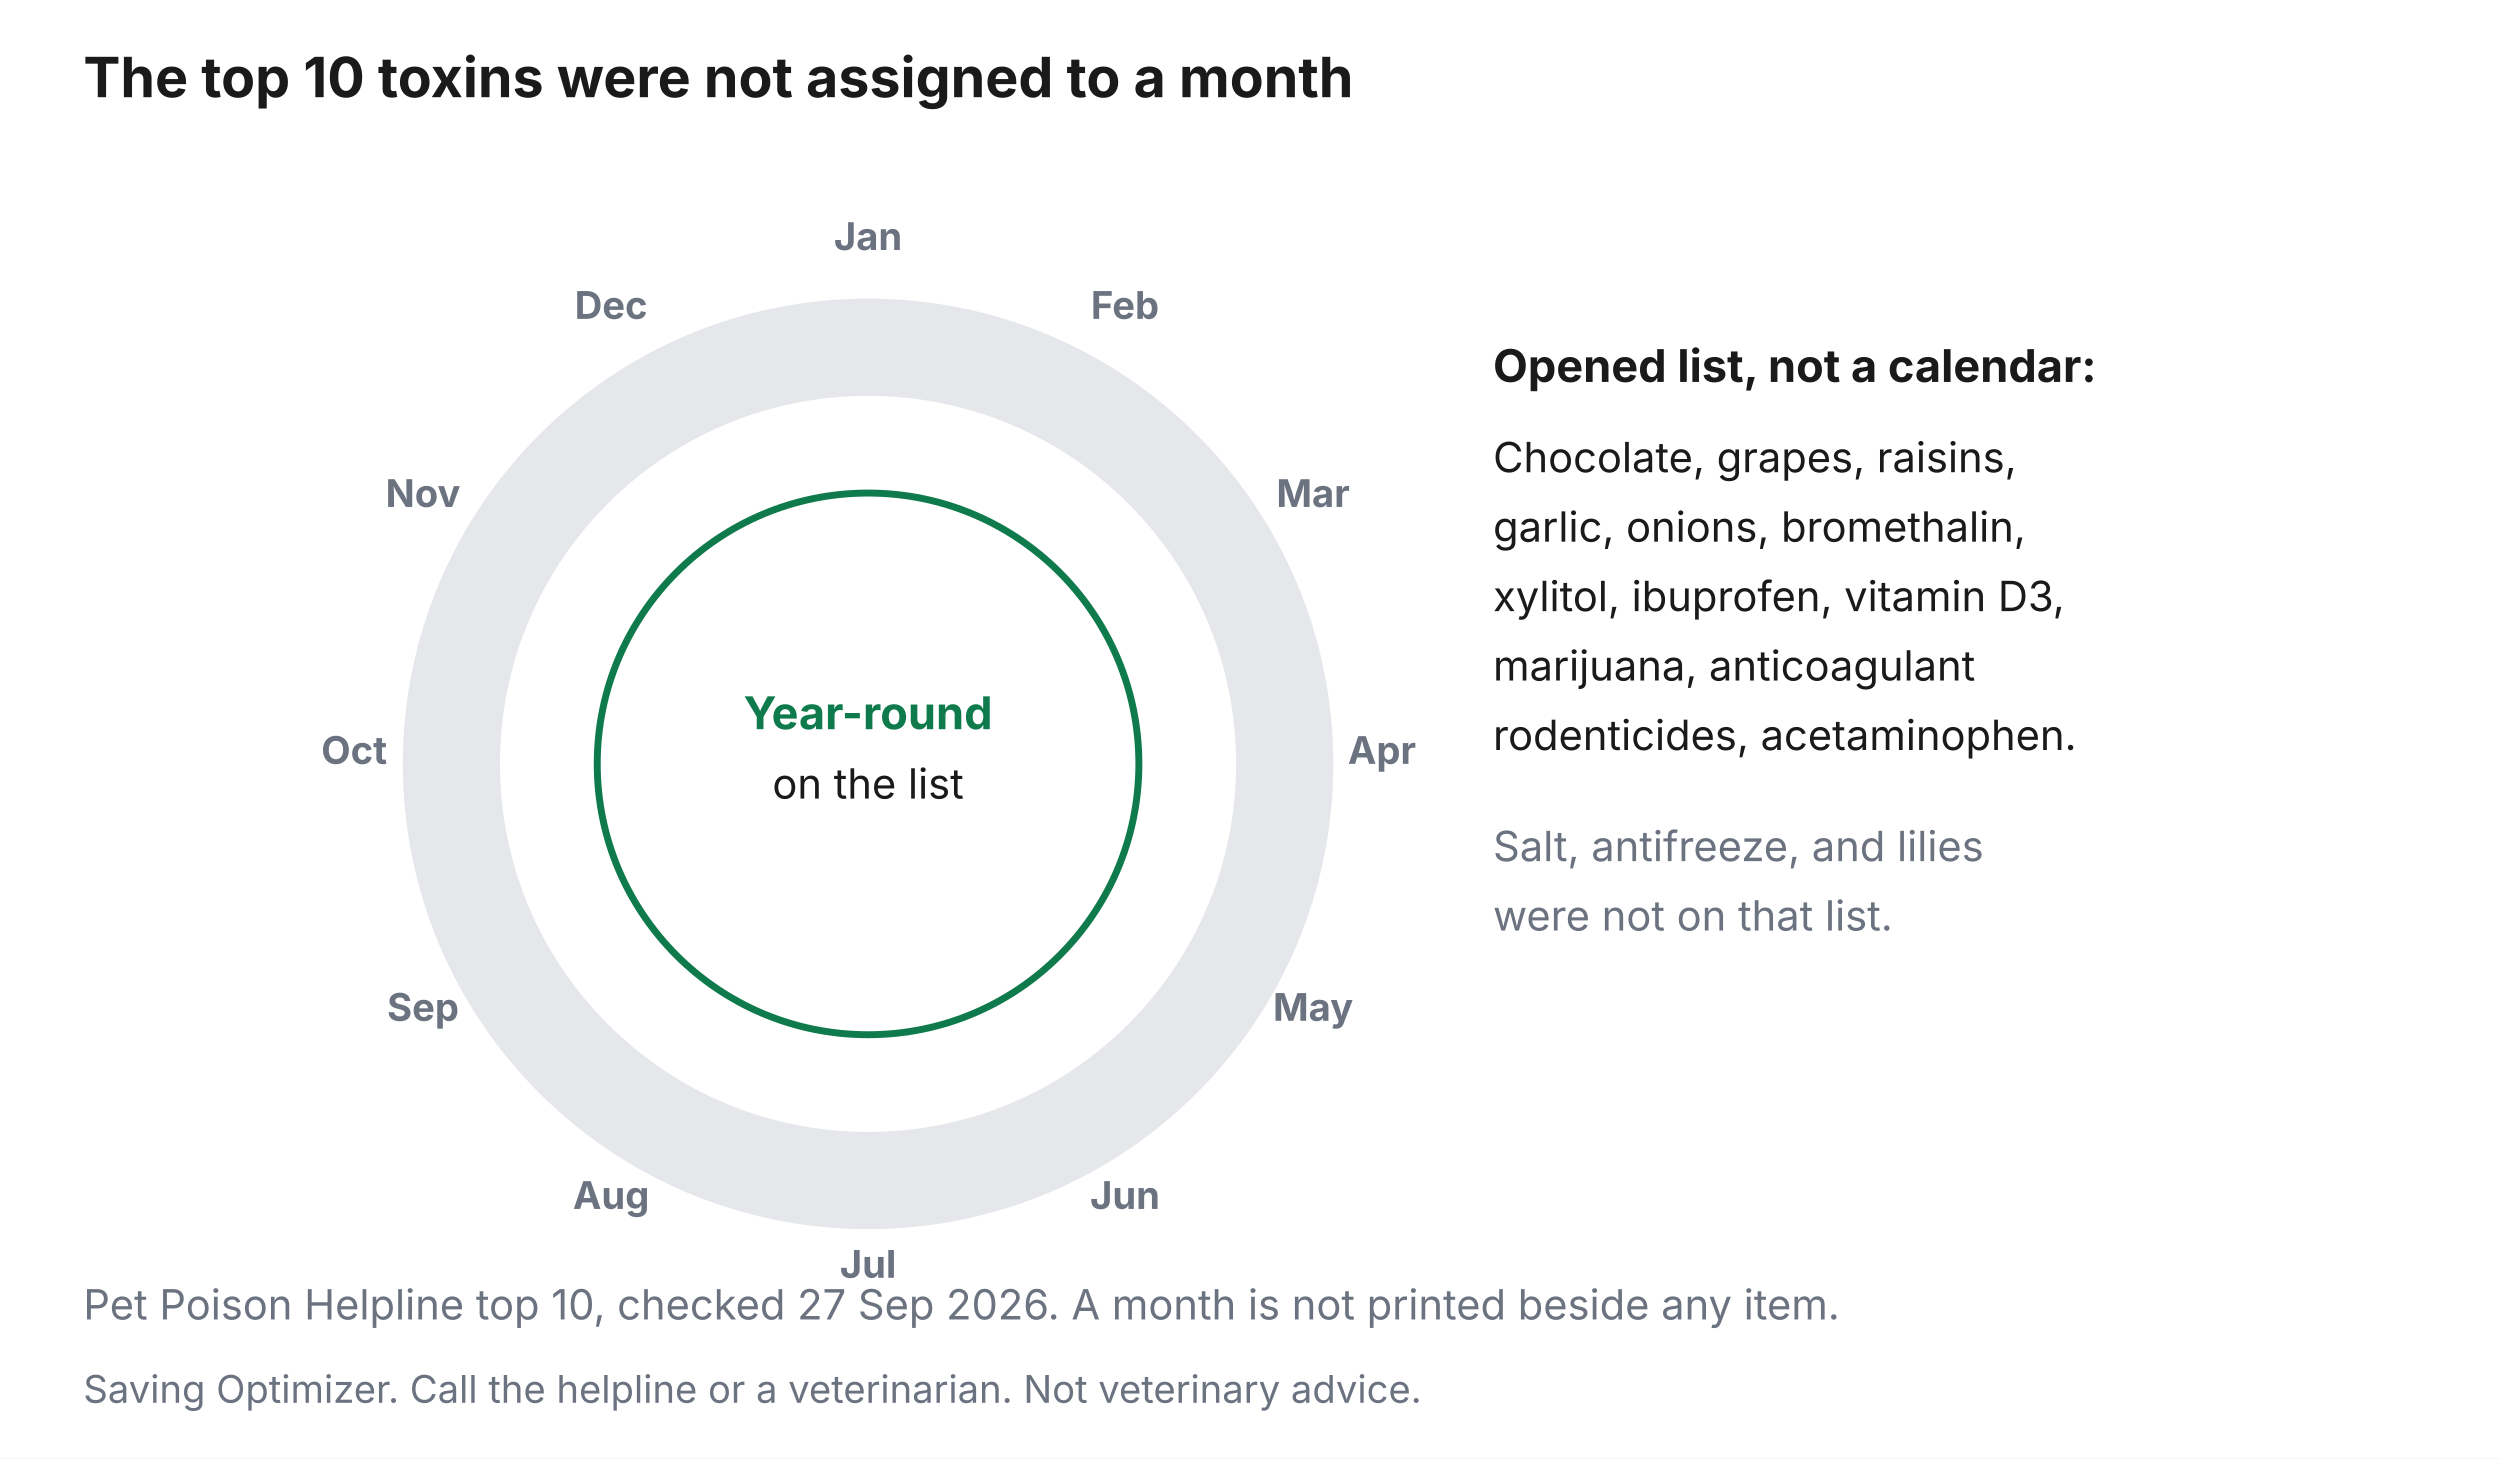
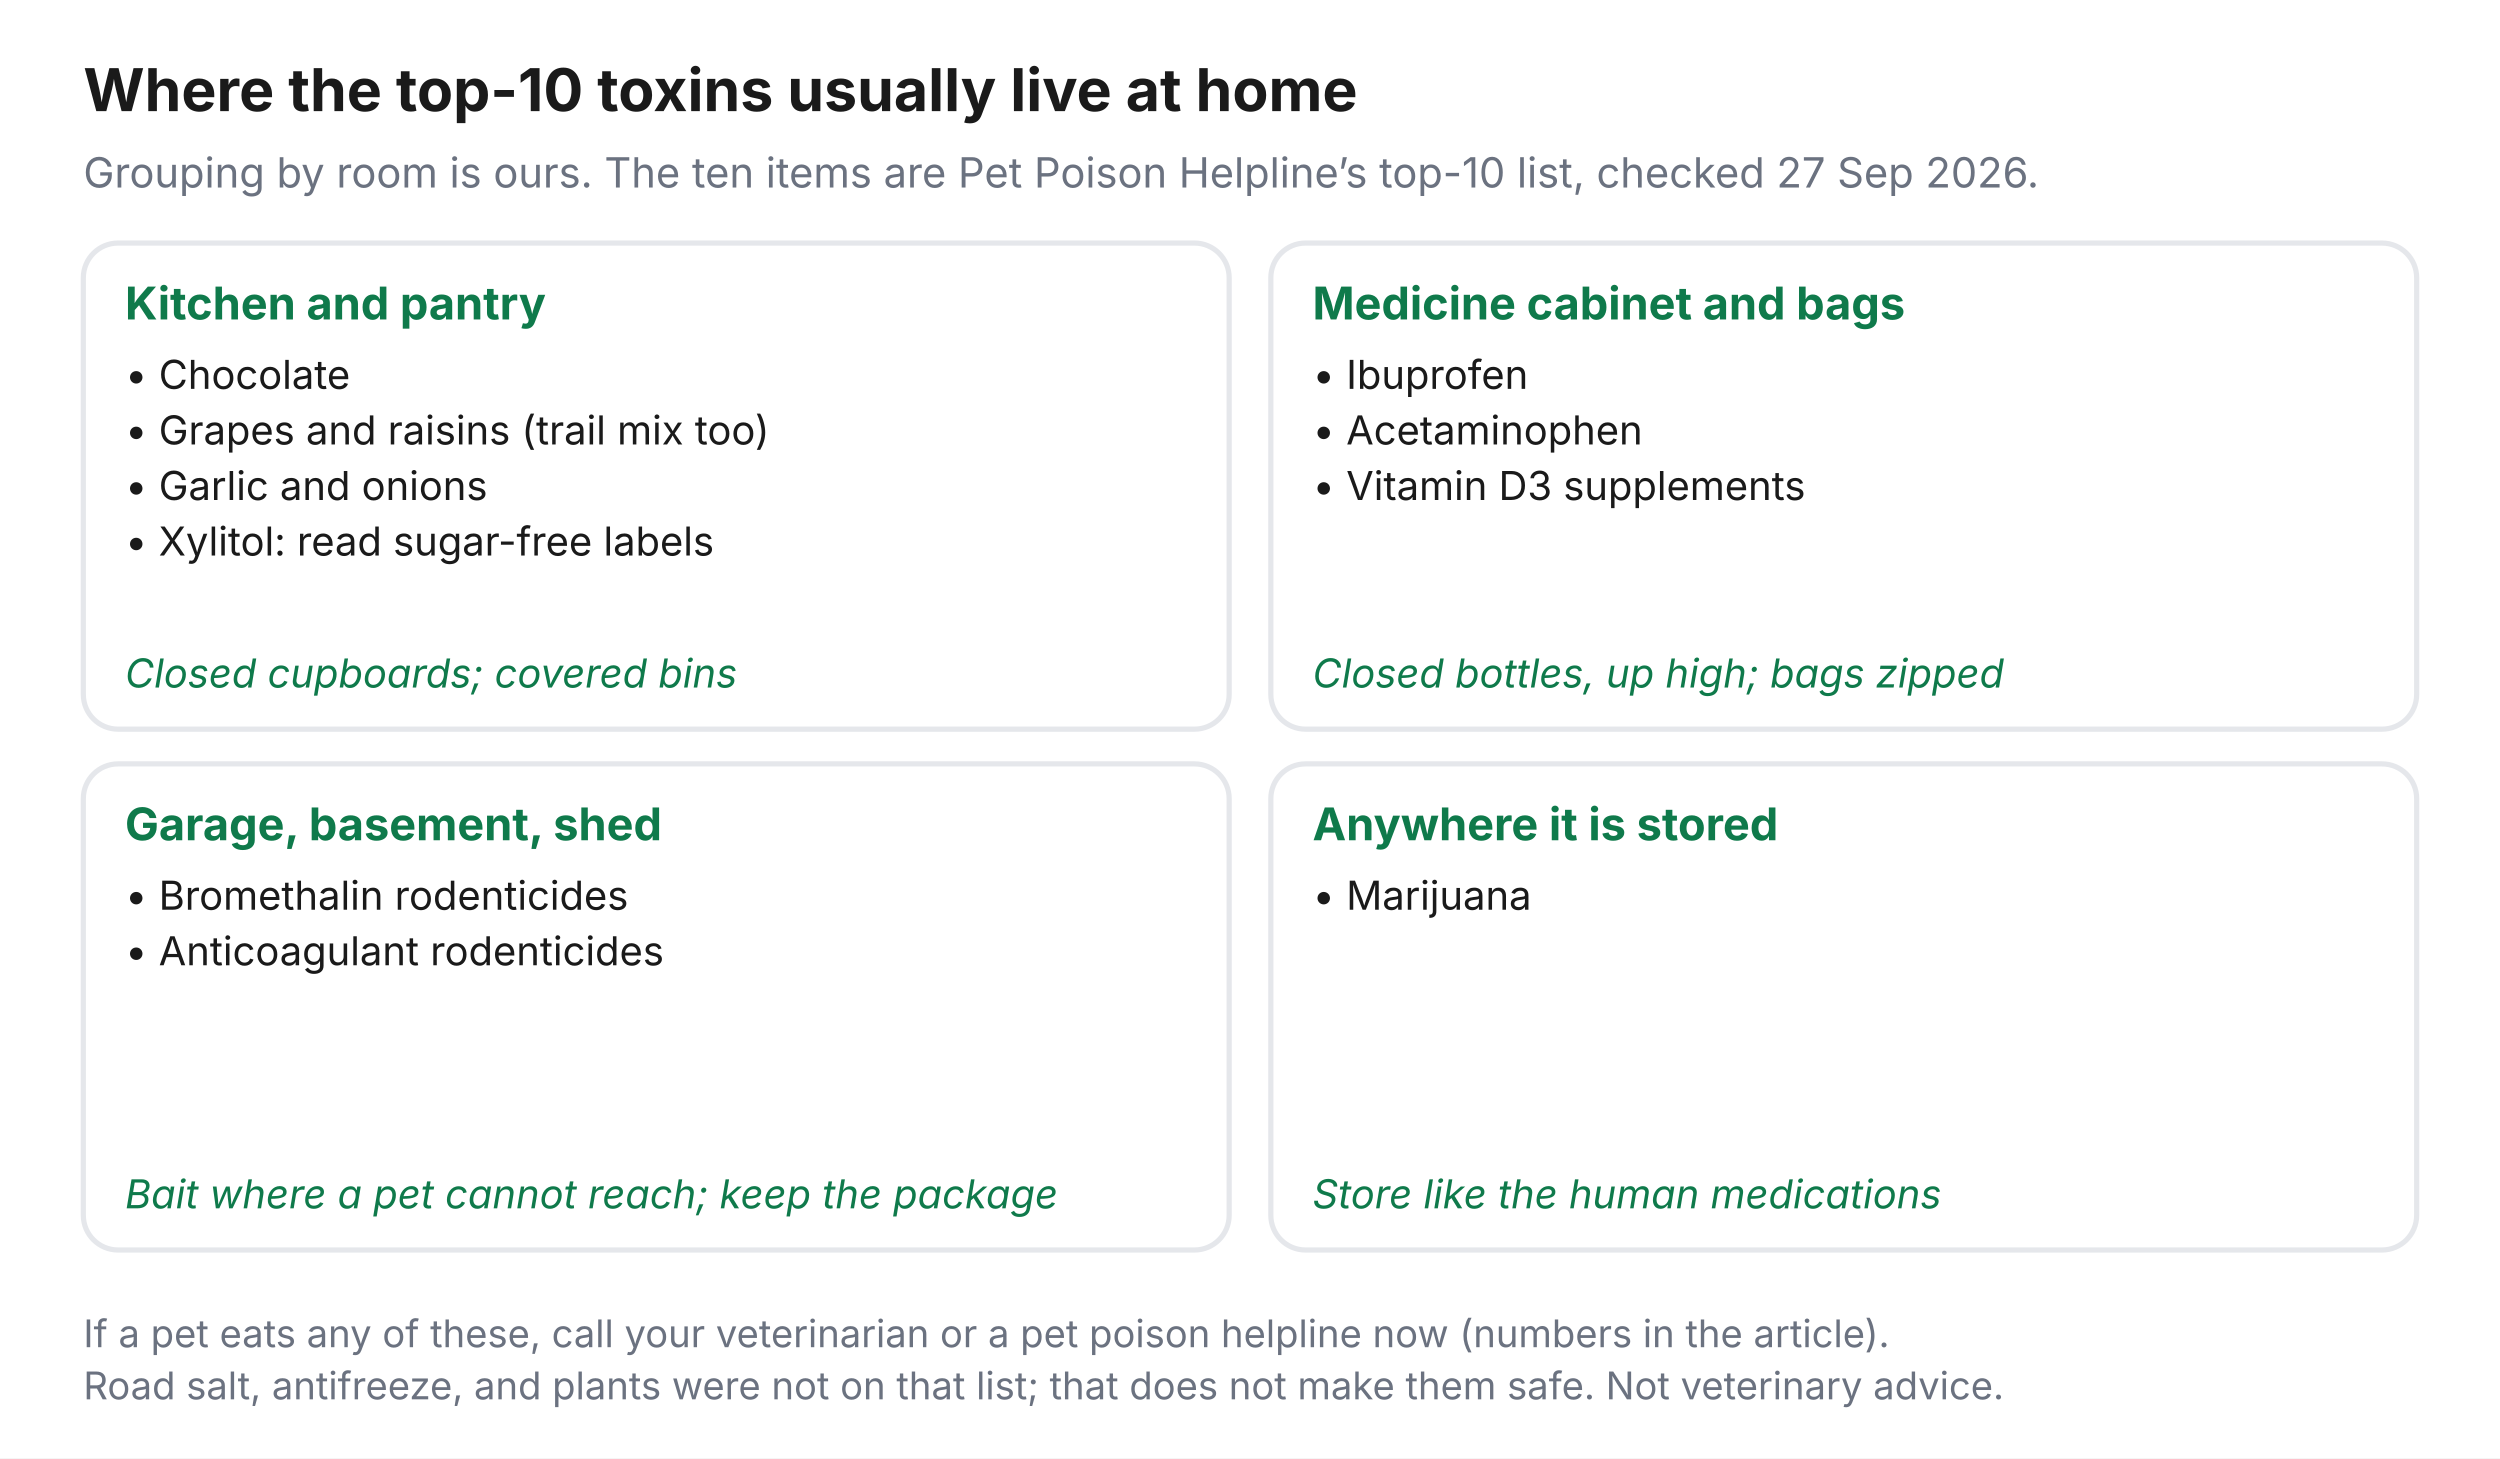
- <svg xmlns="http://www.w3.org/2000/svg" viewBox="0 0 720 420" role="img">
+ <svg xmlns="http://www.w3.org/2000/svg" viewBox="0 0 720 420" role="img" aria-labelledby="t d">
  <rect width="720" height="420" fill="#FFFFFF" />
-   <text x="24" y="28" font-family="Inter, Arial, sans-serif" font-size="16" font-weight="700" fill="#1A1A1A" text-anchor="start">The top 10 toxins were not assigned to a month</text>
-   <circle cx="250" cy="220" r="120" fill="#FFFFFF" stroke="#E5E7EB" stroke-width="28" />
-   <circle cx="250" cy="220" r="78" fill="#FFFFFF" stroke="#0F7A4B" stroke-width="2" />
-   <text x="250" y="210" font-family="Inter, Arial, sans-serif" font-size="13" font-weight="700" fill="#0F7A4B" text-anchor="middle">Year-round</text>
-   <text x="250" y="230" font-family="Inter, Arial, sans-serif" font-size="12" fill="#1A1A1A" text-anchor="middle">on the list</text>
-   <text x="250.0" y="72.0" font-family="Inter, Arial, sans-serif" font-size="11" font-weight="700" fill="#6B7280" text-anchor="middle">Jan</text>
-   <text x="324.0" y="91.828" font-family="Inter, Arial, sans-serif" font-size="11" font-weight="700" fill="#6B7280" text-anchor="middle">Feb</text>
-   <text x="378.172" y="146.0" font-family="Inter, Arial, sans-serif" font-size="11" font-weight="700" fill="#6B7280" text-anchor="middle">Mar</text>
-   <text x="398.0" y="220.0" font-family="Inter, Arial, sans-serif" font-size="11" font-weight="700" fill="#6B7280" text-anchor="middle">Apr</text>
-   <text x="378.172" y="294.0" font-family="Inter, Arial, sans-serif" font-size="11" font-weight="700" fill="#6B7280" text-anchor="middle">May</text>
-   <text x="324.0" y="348.172" font-family="Inter, Arial, sans-serif" font-size="11" font-weight="700" fill="#6B7280" text-anchor="middle">Jun</text>
-   <text x="250.0" y="368.0" font-family="Inter, Arial, sans-serif" font-size="11" font-weight="700" fill="#6B7280" text-anchor="middle">Jul</text>
-   <text x="176" y="348.172" font-family="Inter, Arial, sans-serif" font-size="11" font-weight="700" fill="#6B7280" text-anchor="middle">Aug</text>
-   <text x="121.828" y="294.0" font-family="Inter, Arial, sans-serif" font-size="11" font-weight="700" fill="#6B7280" text-anchor="middle">Sep</text>
-   <text x="102.0" y="220" font-family="Inter, Arial, sans-serif" font-size="11" font-weight="700" fill="#6B7280" text-anchor="middle">Oct</text>
-   <text x="121.828" y="146.0" font-family="Inter, Arial, sans-serif" font-size="11" font-weight="700" fill="#6B7280" text-anchor="middle">Nov</text>
-   <text x="176" y="91.828" font-family="Inter, Arial, sans-serif" font-size="11" font-weight="700" fill="#6B7280" text-anchor="middle">Dec</text>
-   <text x="430" y="110" font-family="Inter, Arial, sans-serif" font-size="13" font-weight="700" fill="#1A1A1A" text-anchor="start">Opened list, not a calendar:</text>
-   <text x="430" y="136" font-family="Inter, Arial, sans-serif" font-size="12" fill="#1A1A1A" text-anchor="start">Chocolate, grapes, raisins,</text>
-   <text x="430" y="156" font-family="Inter, Arial, sans-serif" font-size="12" fill="#1A1A1A" text-anchor="start">garlic, onions, bromethalin,</text>
-   <text x="430" y="176" font-family="Inter, Arial, sans-serif" font-size="12" fill="#1A1A1A" text-anchor="start">xylitol, ibuprofen, vitamin D3,</text>
-   <text x="430" y="196" font-family="Inter, Arial, sans-serif" font-size="12" fill="#1A1A1A" text-anchor="start">marijuana, anticoagulant</text>
-   <text x="430" y="216" font-family="Inter, Arial, sans-serif" font-size="12" fill="#1A1A1A" text-anchor="start">rodenticides, acetaminophen.</text>
-   <text x="430" y="248" font-family="Inter, Arial, sans-serif" font-size="12" fill="#6B7280" text-anchor="start">Salt, antifreeze, and lilies</text>
-   <text x="430" y="268" font-family="Inter, Arial, sans-serif" font-size="12" fill="#6B7280" text-anchor="start">were not on that list.</text>
-   <text x="24" y="380" font-family="Inter, Arial, sans-serif" font-size="12" fill="#6B7280" text-anchor="start">Pet Poison Helpline top 10, checked 27 Sep 2026. A month is not printed beside any item.</text>
-   <text x="24" y="404" font-family="Inter, Arial, sans-serif" font-size="11" fill="#6B7280" text-anchor="start">Saving Optimizer. Call the helpline or a veterinarian. Not veterinary advice.</text>
+   <text x="24" y="32" font-family="Inter, Arial, sans-serif" font-size="17" font-weight="700" fill="#1A1A1A">Where the top-10 toxins usually live at home</text>
+   <text x="24" y="54" font-family="Inter, Arial, sans-serif" font-size="12" fill="#6B7280">Grouping by room is ours. The ten items are Pet Poison Helpline’s top-10 list, checked 27 Sep 2026.</text>
+   <rect x="24" y="70" width="330" height="140" rx="10" fill="#FFFFFF" stroke="#E5E7EB" stroke-width="1.5" />
+   <text x="36" y="92" font-family="Inter, Arial, sans-serif" font-size="13" font-weight="700" fill="#0F7A4B">Kitchen and pantry</text>
+   <text x="36" y="112" font-family="Inter, Arial, sans-serif" font-size="11.5" fill="#1A1A1A">• Chocolate</text>
+   <text x="36" y="128" font-family="Inter, Arial, sans-serif" font-size="11.5" fill="#1A1A1A">• Grapes and raisins (trail mix too)</text>
+   <text x="36" y="144" font-family="Inter, Arial, sans-serif" font-size="11.5" fill="#1A1A1A">• Garlic and onions</text>
+   <text x="36" y="160" font-family="Inter, Arial, sans-serif" font-size="11.5" fill="#1A1A1A">• Xylitol: read sugar-free labels</text>
+   <text x="36" y="198" font-family="Inter, Arial, sans-serif" font-size="11.5" font-style="italic" fill="#0F7A4B">Closed cupboards; covered bins</text>
+   <rect x="366" y="70" width="330" height="140" rx="10" fill="#FFFFFF" stroke="#E5E7EB" stroke-width="1.5" />
+   <text x="378" y="92" font-family="Inter, Arial, sans-serif" font-size="13" font-weight="700" fill="#0F7A4B">Medicine cabinet and bags</text>
+   <text x="378" y="112" font-family="Inter, Arial, sans-serif" font-size="11.5" fill="#1A1A1A">• Ibuprofen</text>
+   <text x="378" y="128" font-family="Inter, Arial, sans-serif" font-size="11.5" fill="#1A1A1A">• Acetaminophen</text>
+   <text x="378" y="144" font-family="Inter, Arial, sans-serif" font-size="11.5" fill="#1A1A1A">• Vitamin D3 supplements</text>
+   <text x="378" y="198" font-family="Inter, Arial, sans-serif" font-size="11.5" font-style="italic" fill="#0F7A4B">Closed bottles, up high; bags zipped</text>
+   <rect x="24" y="220" width="330" height="140" rx="10" fill="#FFFFFF" stroke="#E5E7EB" stroke-width="1.5" />
+   <text x="36" y="242" font-family="Inter, Arial, sans-serif" font-size="13" font-weight="700" fill="#0F7A4B">Garage, basement, shed</text>
+   <text x="36" y="262" font-family="Inter, Arial, sans-serif" font-size="11.5" fill="#1A1A1A">• Bromethalin rodenticides</text>
+   <text x="36" y="278" font-family="Inter, Arial, sans-serif" font-size="11.5" fill="#1A1A1A">• Anticoagulant rodenticides</text>
+   <text x="36" y="348" font-family="Inter, Arial, sans-serif" font-size="11.5" font-style="italic" fill="#0F7A4B">Bait where a pet cannot reach; keep the package</text>
+   <rect x="366" y="220" width="330" height="140" rx="10" fill="#FFFFFF" stroke="#E5E7EB" stroke-width="1.5" />
+   <text x="378" y="242" font-family="Inter, Arial, sans-serif" font-size="13" font-weight="700" fill="#0F7A4B">Anywhere it is stored</text>
+   <text x="378" y="262" font-family="Inter, Arial, sans-serif" font-size="11.5" fill="#1A1A1A">• Marijuana</text>
+   <text x="378" y="348" font-family="Inter, Arial, sans-serif" font-size="11.5" font-style="italic" fill="#0F7A4B">Store like the human medications</text>
+   <text x="24" y="388" font-family="Inter, Arial, sans-serif" font-size="11" fill="#6B7280">If a pet eats any of these, call your veterinarian or a pet poison helpline now (numbers in the article).</text>
+   <text x="24" y="403" font-family="Inter, Arial, sans-serif" font-size="11" fill="#6B7280">Road salt, antifreeze, and plants were not on that list; that does not make them safe. Not veterinary advice.</text>
</svg>
